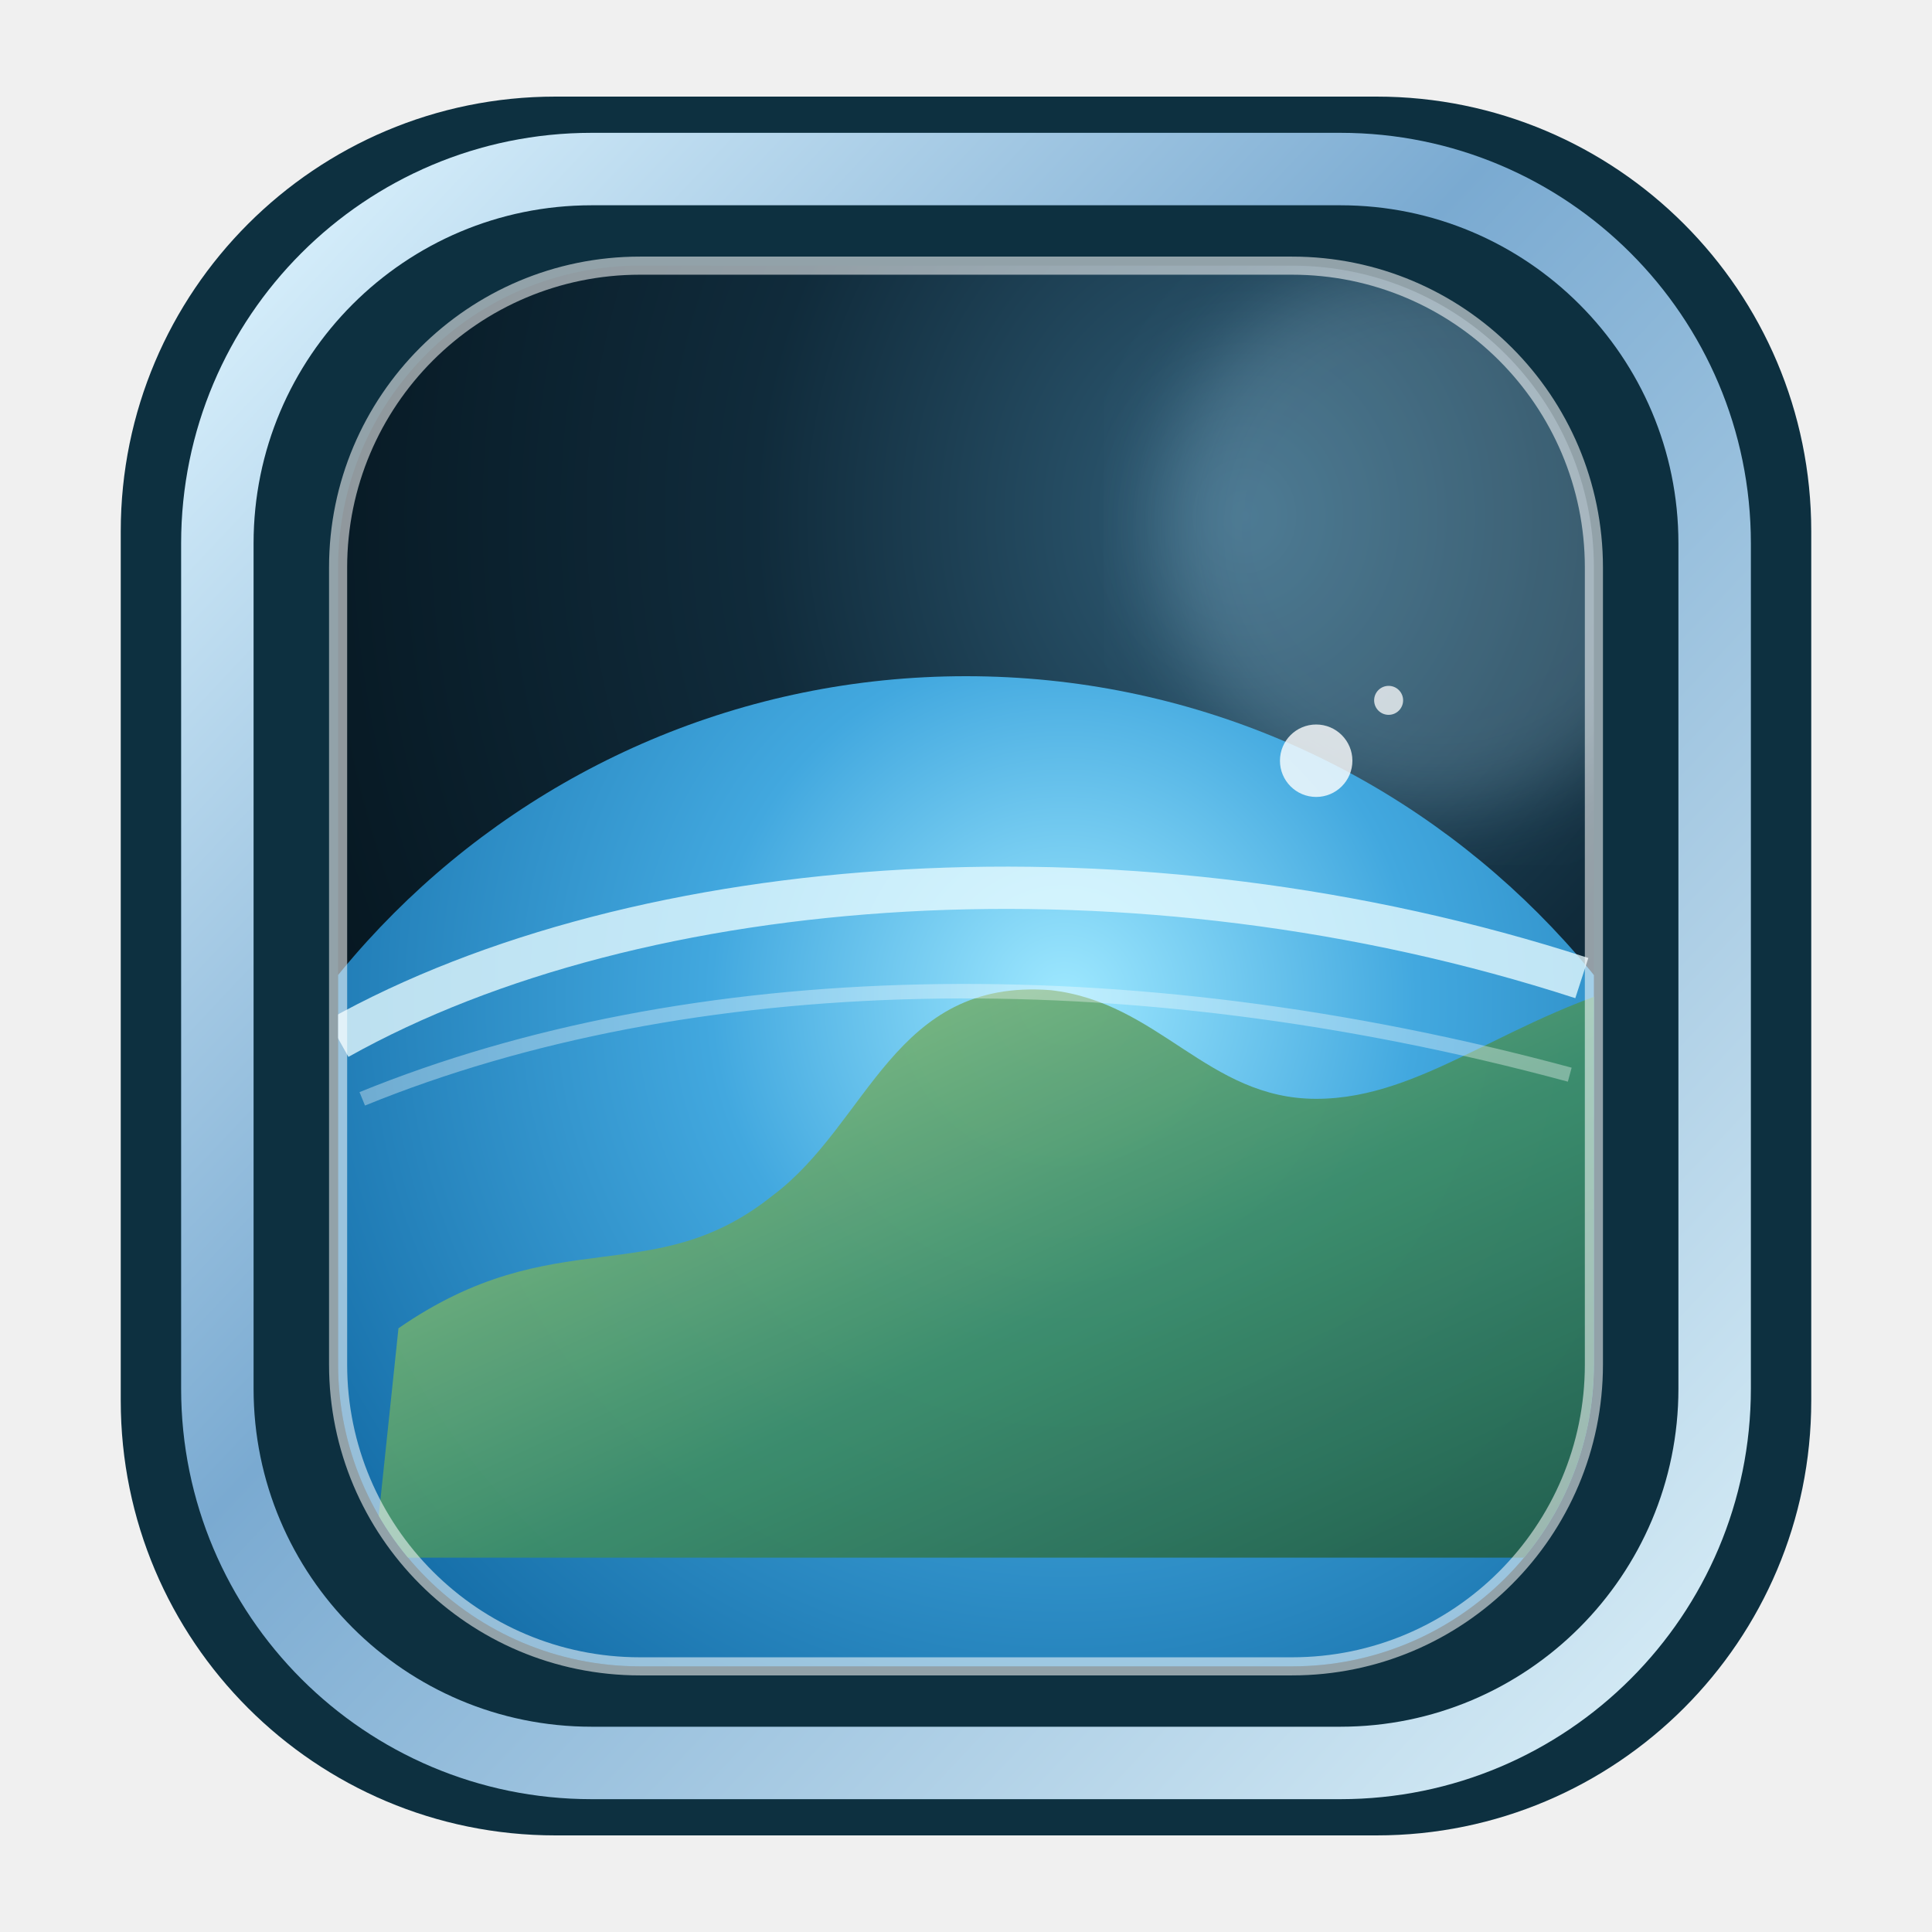
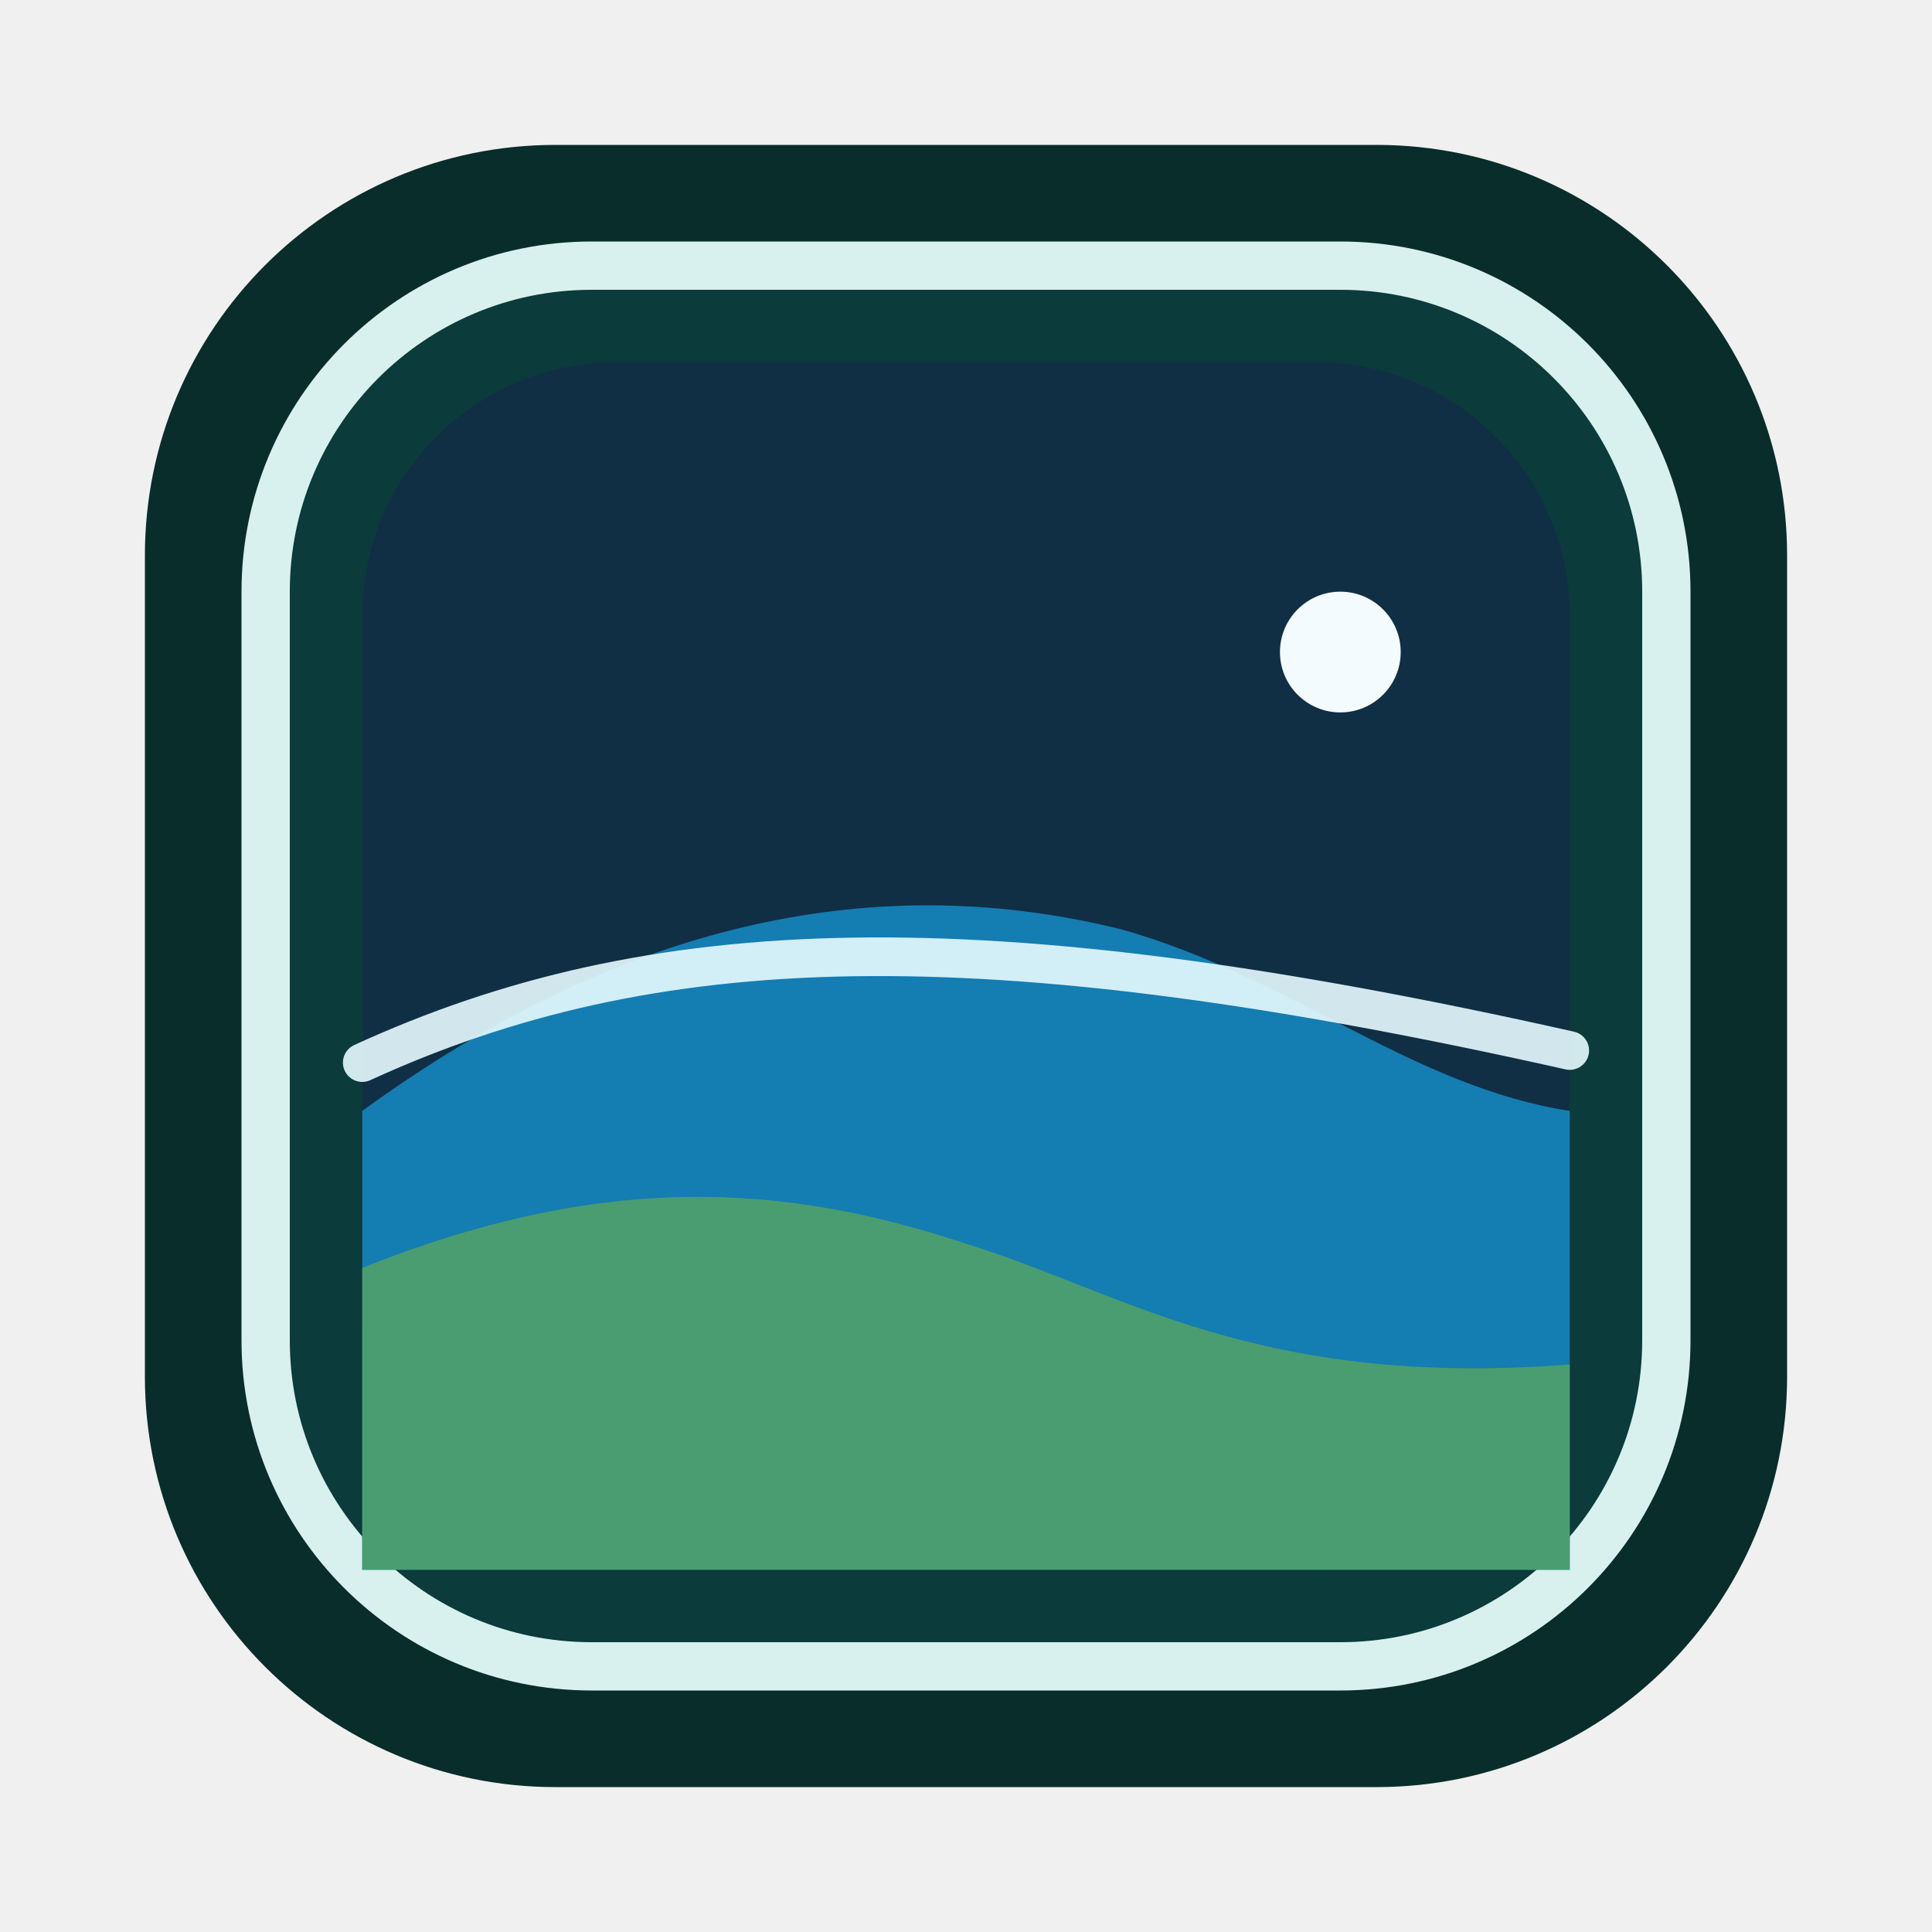
<svg xmlns="http://www.w3.org/2000/svg" viewBox="0 0 160 160" role="img" aria-labelledby="t d">
-   <defs>
-     <linearGradient id="frame" x1="0" y1="0" x2="1" y2="1">
-       <stop stop-color="#dff5ff" />
-       <stop offset=".42" stop-color="#7aaad1" />
-       <stop offset="1" stop-color="#d9eef7" />
-     </linearGradient>
-     <radialGradient id="space" cx=".72" cy=".18" r=".92">
-       <stop stop-color="#315f79" />
-       <stop offset=".42" stop-color="#102b3b" />
-       <stop offset="1" stop-color="#031119" />
-     </radialGradient>
-     <radialGradient id="earth" cx=".56" cy=".2" r=".9">
-       <stop stop-color="#9ee8ff" />
-       <stop offset=".24" stop-color="#42a8df" />
-       <stop offset=".68" stop-color="#0a5f9a" />
-       <stop offset="1" stop-color="#05345f" />
-     </radialGradient>
-     <linearGradient id="land" x1="0" y1="0" x2="1" y2="1">
-       <stop stop-color="#9fd08c" />
-       <stop offset=".55" stop-color="#3d8d69" />
-       <stop offset="1" stop-color="#1f5a48" />
-     </linearGradient>
-     <filter id="glow">
-       <feGaussianBlur stdDeviation="3.2" />
-     </filter>
-     <clipPath id="clip">
-       <rect x="28" y="22" width="104" height="116" rx="25" />
-     </clipPath>
-   </defs>
-   <rect x="10" y="8" width="140" height="144" rx="36" fill="#0d3040" />
-   <rect x="18" y="14" width="124" height="132" rx="31" fill="none" stroke="url(#frame)" stroke-width="6" />
-   <g clip-path="url(#clip)">
-     <rect x="28" y="22" width="104" height="116" fill="url(#space)" />
-     <circle cx="119" cy="44" r="23" fill="#bfe9ff" opacity=".2" filter="url(#glow)" />
-     <circle cx="80" cy="123" r="67" fill="url(#earth)" />
-     <path d="M33 110c13-9 21-3 31-11 8-6 10-18 23-17 9 1 13 9 22 9 9 0 16-7 28-10v48H31z" fill="url(#land)" opacity=".95" />
-     <path d="M28 86c25-14 66-17 103-5" fill="none" stroke="#e8fbff" stroke-width="3.5" opacity=".78" />
-     <path d="M30 91c27-11 63-12 100-2" fill="none" stroke="#fff" stroke-width="1.2" opacity=".35" />
-     <circle cx="109" cy="63" r="3" fill="#fff" opacity=".8" />
-     <circle cx="115" cy="58" r="1.2" fill="#fff" opacity=".75" />
-   </g>
-   <rect x="28" y="22" width="104" height="116" rx="25" fill="none" stroke="#fff" stroke-opacity=".55" stroke-width="1.5" />
+   <rect x="12" y="12" width="136" height="136" rx="34" fill="#092d2a" />
+   <rect x="22" y="22" width="116" height="116" rx="27" fill="#0b3b3b" stroke="#d8f0ee" stroke-width="4" />
+   <rect x="30" y="30" width="100" height="100" rx="21" fill="#102f45" />
+   <path d="M30 92c22-16 43-20 63-15 14 4 24 13 37 15v38H30z" fill="#147db1" />
+   <path d="M30 105c20-8 35-7 50-2 13 4 24 12 50 10v17H30z" fill="#4a9d71" />
+   <path d="M30 88c24-11 51-12 100-1" fill="none" stroke="#e7fbff" stroke-width="3.2" stroke-linecap="round" opacity=".9" />
+   <circle cx="111" cy="54" r="5" fill="#f4fbff" />
</svg>
